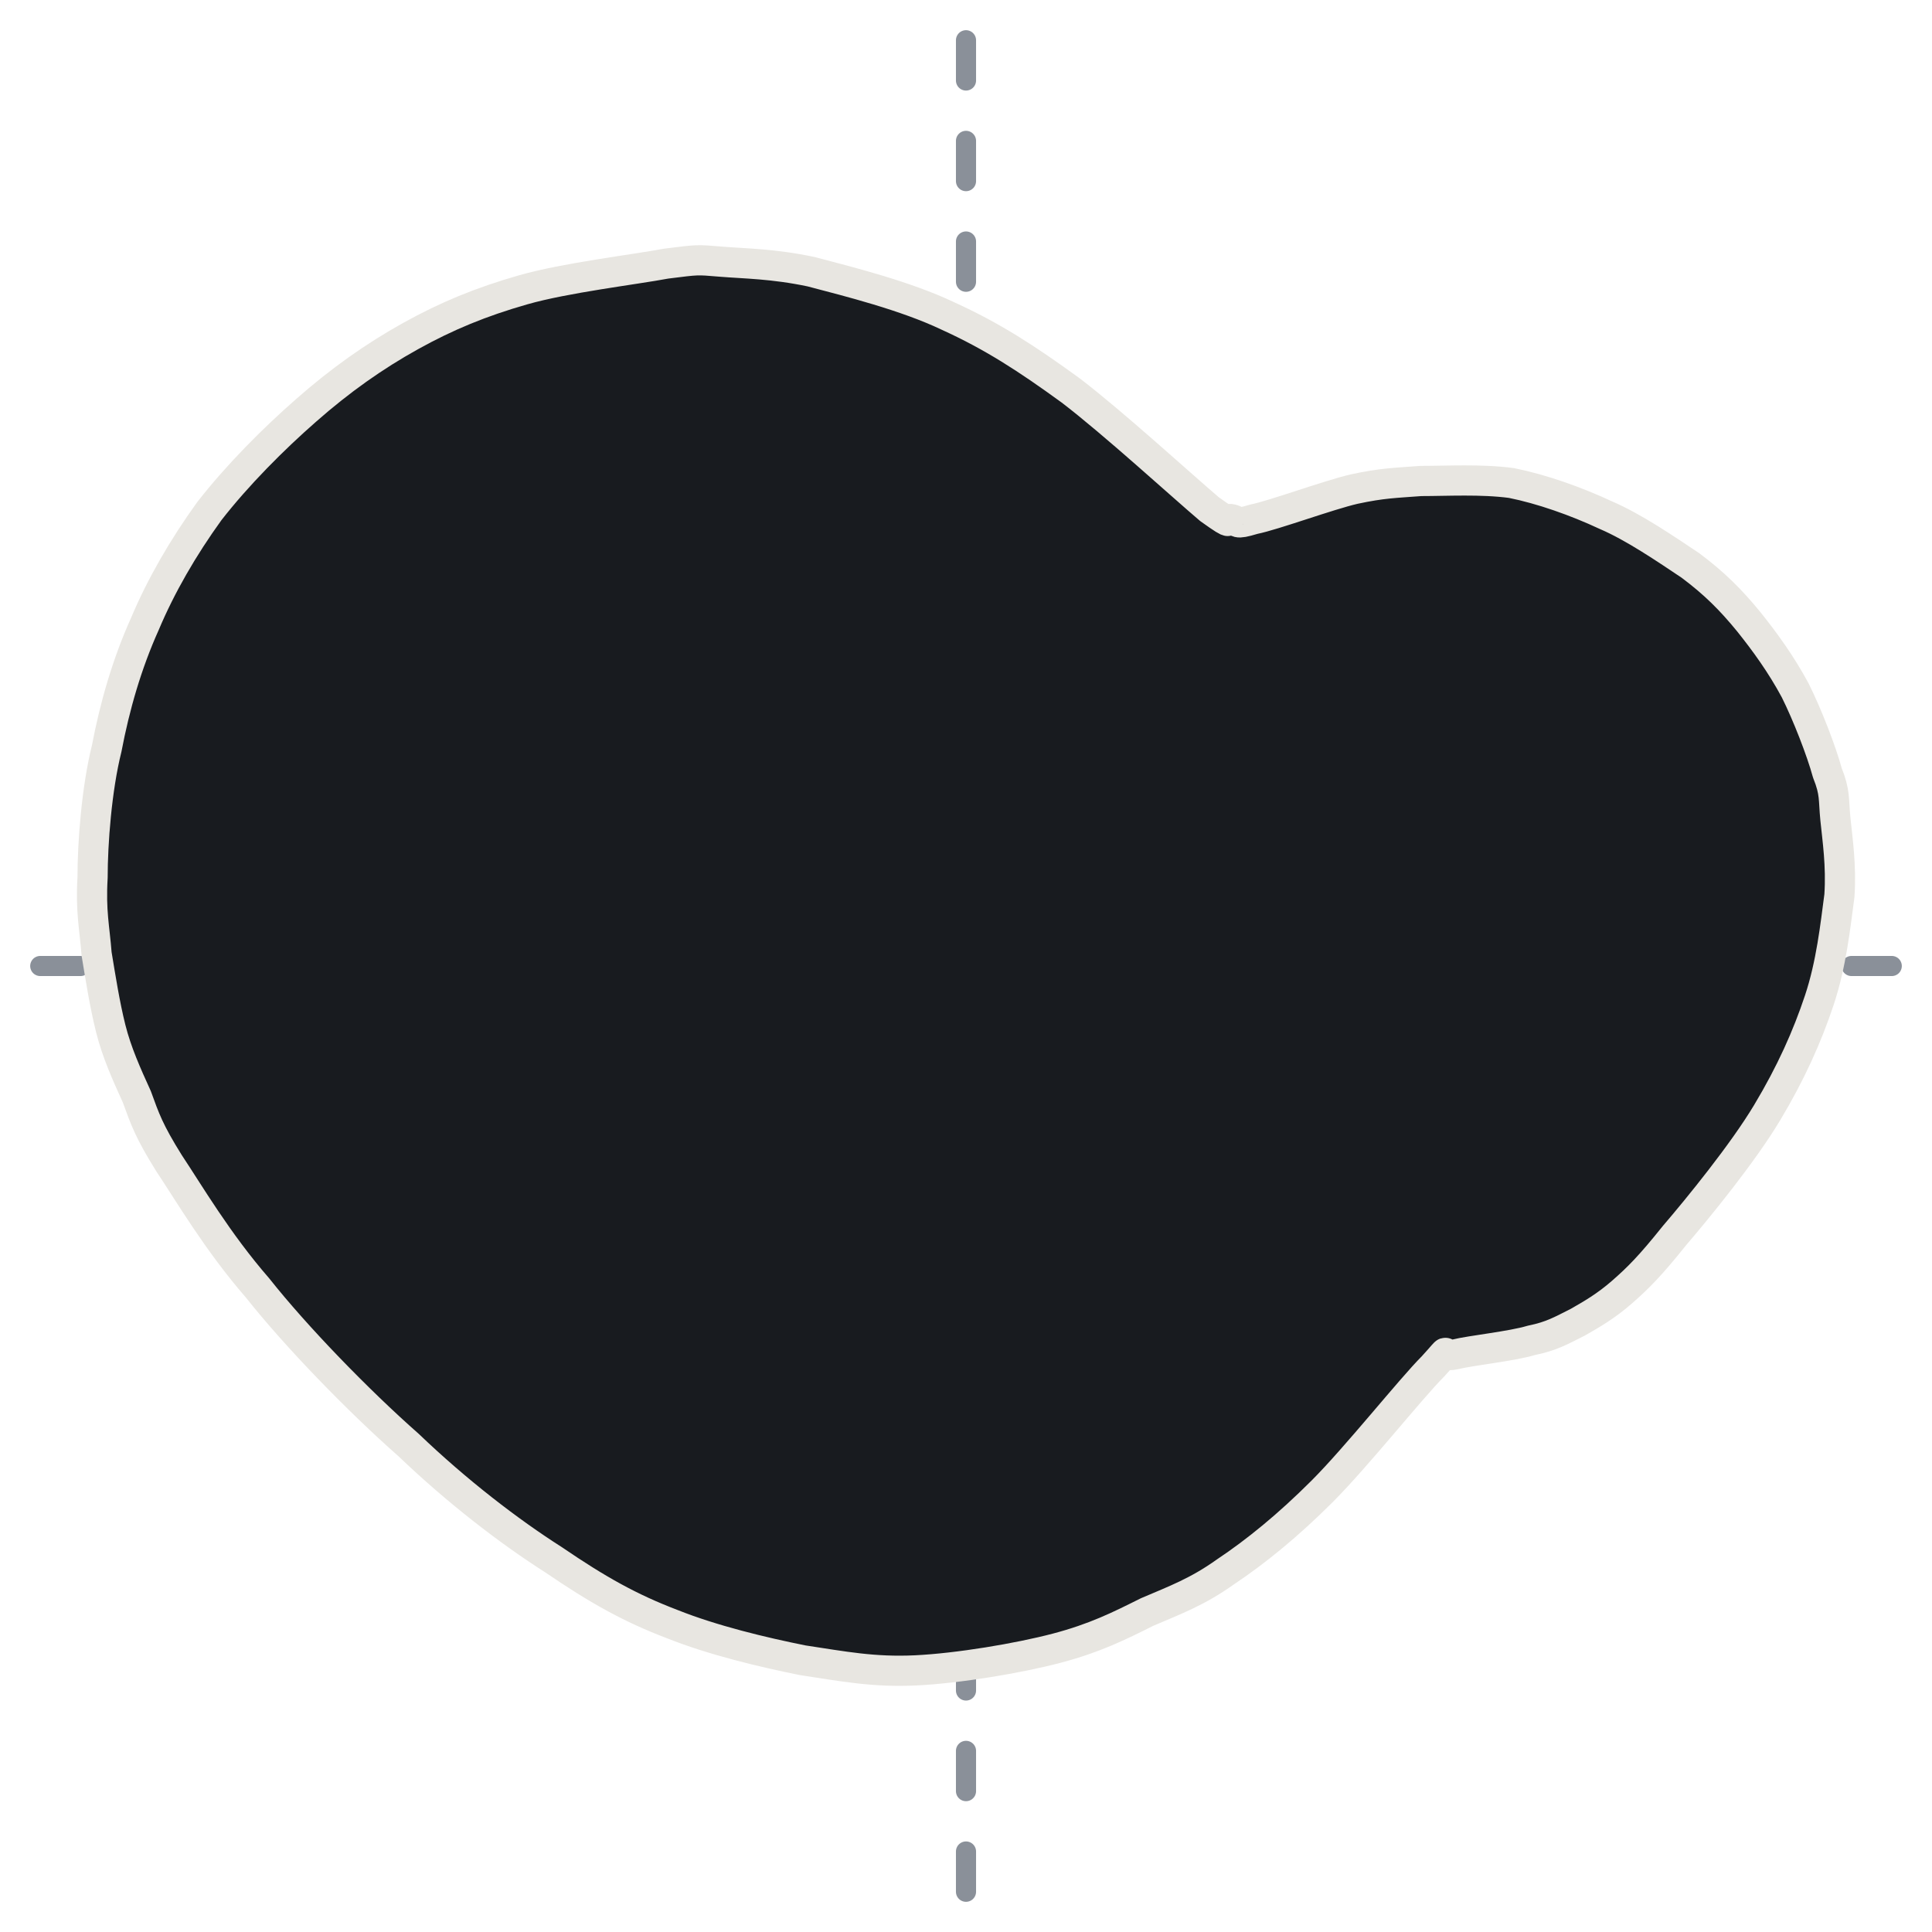
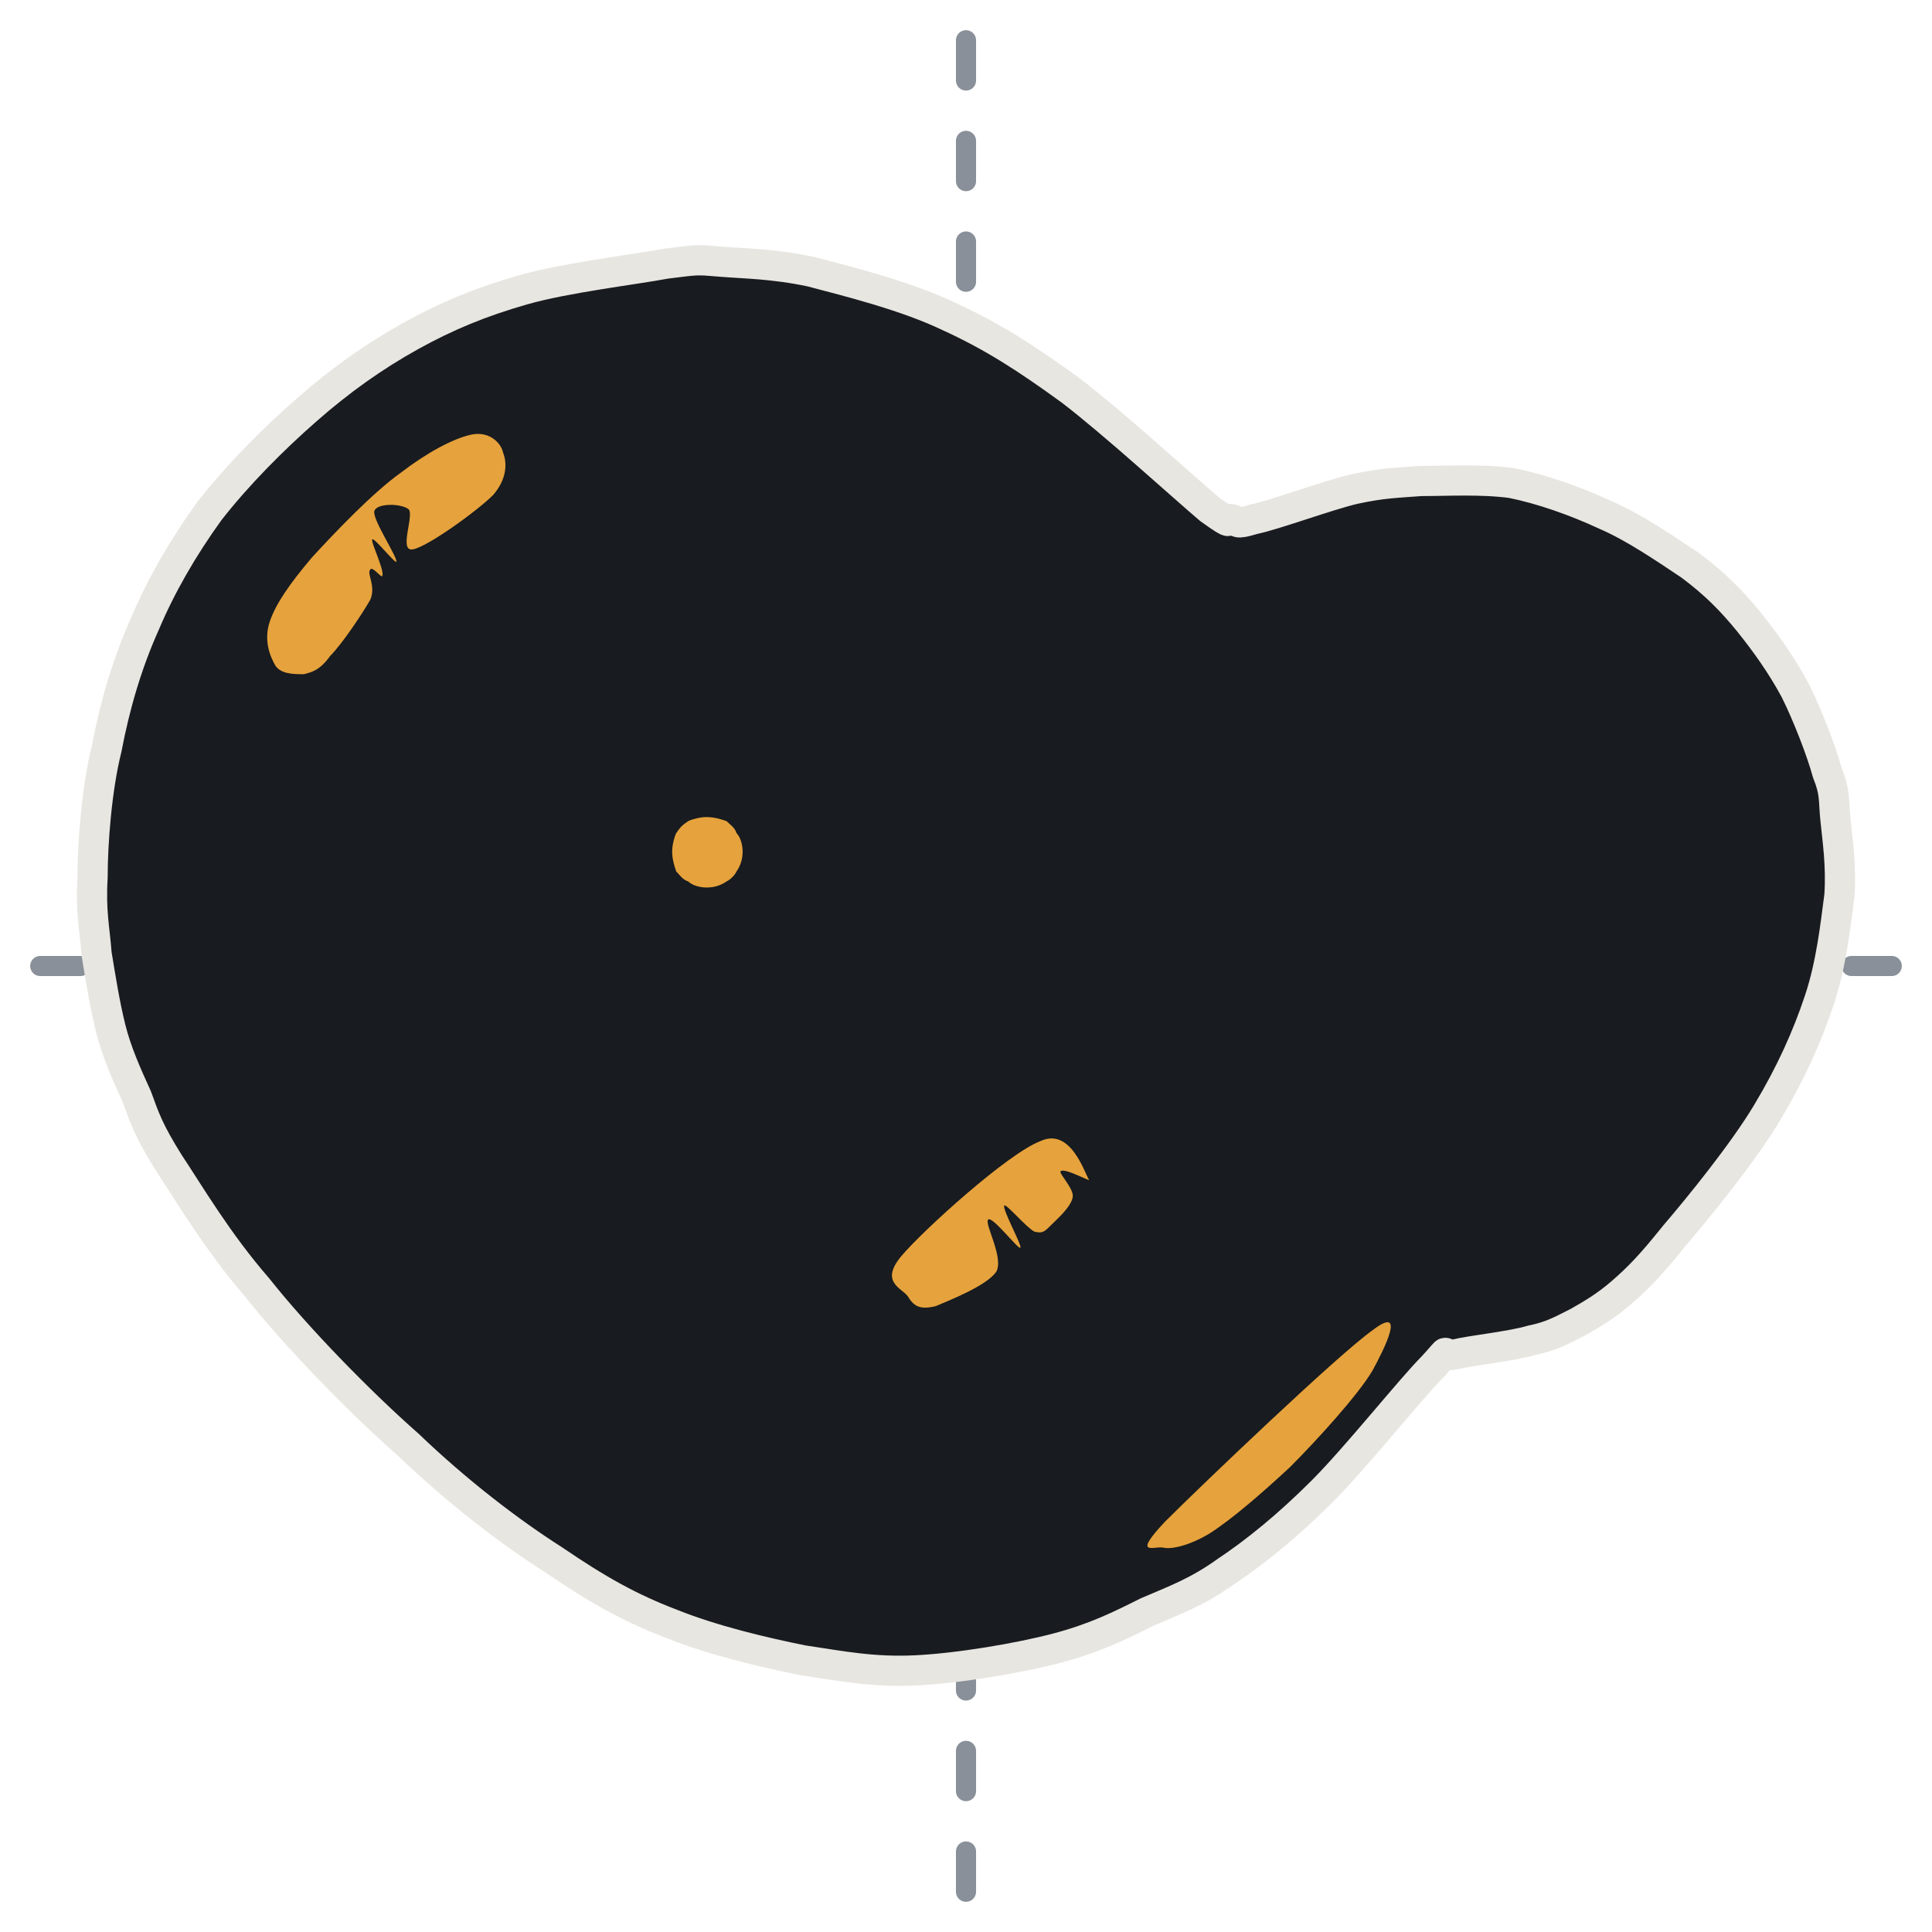
<svg xmlns="http://www.w3.org/2000/svg" viewBox="0 0 96 96" width="96" height="96" role="img" aria-label="Pixel Buds Pro left earbud">
  <path d="M48.0 2.0L48.0 4.0M48.0 7.0L48.0 9.0M48.0 12.0L48.0 14.0M48.0 17.0L48.0 19.0M48.0 22.0L48.0 24.0M48.0 27.0L48.0 29.0M48.0 32.0L48.0 34.0M48.0 37.0L48.0 39.0M48.0 42.0L48.0 44.0M48.0 47.0L48.0 49.0M48.0 52.0L48.0 54.0M48.0 57.0L48.0 59.0M48.0 62.0L48.0 64.0M48.0 67.0L48.0 69.0M48.0 72.0L48.0 74.0M48.0 77.0L48.0 79.0M48.0 82.0L48.0 84.0M48.0 87.0L48.0 89.0M48.0 92.0L48.0 94.0M2.0 48.0L4.0 48.0M7.0 48.0L9.0 48.0M12.0 48.0L14.0 48.0M17.0 48.0L19.0 48.0M22.0 48.0L24.0 48.0M27.0 48.0L29.0 48.0M32.0 48.0L34.0 48.0M37.0 48.0L39.0 48.0M42.0 48.0L44.0 48.0M47.0 48.0L49.0 48.0M52.0 48.0L54.0 48.0M57.0 48.0L59.0 48.0M62.0 48.0L64.0 48.0M67.0 48.0L69.0 48.0M72.0 48.0L74.0 48.0M77.0 48.0L79.0 48.0M82.0 48.0L84.0 48.0M87.0 48.0L89.0 48.0M92.0 48.0L94.0 48.0" fill="none" stroke="#8A9099" stroke-width="1.0" stroke-linecap="round" stroke-linejoin="round" />
  <path d="M33.1 13.1C34.7 12.9 34.6 12.9 35.8 13.0C37.0 13.1 38.4 13.1 40.3 13.5C42.2 14.0 45.0 14.7 47.1 15.7C49.3 16.7 51.0 17.8 53.2 19.4C55.3 21.0 58.8 24.2 60.1 25.3C61.5 26.3 60.8 25.7 61.2 25.8C61.6 25.9 61.3 26.1 62.3 25.8C63.3 25.6 66.0 24.6 67.3 24.3C68.7 24.0 69.3 24.0 70.6 23.9C71.9 23.9 73.6 23.8 75.1 24.0C76.6 24.3 78.3 24.9 79.8 25.6C81.2 26.2 82.8 27.3 84.0 28.1C85.2 29.0 86.0 29.8 86.9 30.9C87.7 31.9 88.5 33.0 89.2 34.3C89.8 35.5 90.5 37.3 90.8 38.4C91.2 39.4 91.1 39.7 91.2 40.7C91.3 41.7 91.5 43.0 91.4 44.5C91.2 46.0 91.0 47.9 90.4 49.7C89.8 51.5 89.0 53.3 87.8 55.3C86.6 57.3 84.4 60.0 83.2 61.4C82.0 62.9 81.4 63.5 80.6 64.2C79.8 64.9 79.1 65.3 78.4 65.7C77.6 66.1 77.1 66.4 76.1 66.6C75.1 66.9 73.1 67.1 72.3 67.3C71.4 67.5 72.3 66.7 71.2 67.9C70.1 69.0 67.4 72.4 65.7 74.1C64.0 75.8 62.4 77.1 60.9 78.1C59.5 79.1 58.4 79.5 57.0 80.1C55.6 80.8 54.4 81.4 52.5 81.9C50.6 82.4 47.6 82.9 45.5 83.0C43.4 83.1 41.9 82.8 39.9 82.5C37.9 82.1 35.4 81.5 33.4 80.7C31.3 79.9 29.7 79.0 27.5 77.5C25.3 76.1 22.7 74.1 20.3 71.8C17.8 69.6 14.7 66.4 12.8 64.0C10.8 61.7 9.4 59.3 8.4 57.8C7.4 56.2 7.2 55.6 6.8 54.5C6.3 53.4 5.8 52.3 5.5 51.1C5.2 49.9 5.0 48.6 4.8 47.4C4.7 46.1 4.5 45.3 4.6 43.6C4.6 41.9 4.8 39.2 5.3 37.2C5.7 35.1 6.3 33.0 7.2 31.0C8.0 29.1 9.1 27.2 10.4 25.4C11.8 23.6 13.6 21.8 15.2 20.4C16.9 18.9 18.6 17.7 20.4 16.7C22.2 15.7 23.9 15.0 26.0 14.4C28.1 13.8 31.5 13.4 33.1 13.1Z" fill="#181B1F" stroke="#E8E6E1" stroke-width="1.5" stroke-linecap="round" stroke-linejoin="round" />
+   <path d="M36.9 42.3C36.9 42.7 36.8 43.0 36.6 43.3C36.5 43.5 36.3 43.7 36.1 43.8C35.8 44.0 35.5 44.1 35.1 44.1C34.8 44.1 34.4 44.0 34.2 43.8C33.9 43.7 33.8 43.5 33.6 43.3C33.5 43.0 33.4 42.7 33.4 42.3C33.4 42.0 33.5 41.6 33.6 41.4C33.8 41.1 33.9 41.0 34.2 40.8C34.4 40.7 34.8 40.6 35.1 40.6C35.5 40.6 35.8 40.7 36.1 40.8C36.3 41.0 36.5 41.1 36.6 41.4C36.8 41.6 36.9 42.0 36.9 42.3Z" fill="#E6A23C" />
+   <path d="M23.4 21.6C24.3 21.4 24.9 22.0 25.0 22.5C25.2 23.0 25.2 23.8 24.5 24.6C23.7 25.4 21.2 27.2 20.5 27.3C19.8 27.4 20.6 25.6 20.3 25.3C19.9 25.0 18.7 25.0 18.6 25.4C18.5 25.8 19.7 27.6 19.7 27.9C19.7 28.1 18.6 26.7 18.5 26.8C18.4 26.9 19.1 28.3 19.0 28.6C19.0 28.8 18.5 28.1 18.4 28.3C18.2 28.5 18.7 29.1 18.4 29.8C18.0 30.5 17.0 32.0 16.4 32.6C15.9 33.3 15.5 33.4 15.1 33.5C14.6 33.5 14.0 33.5 13.7 33.1C13.4 32.6 13.1 31.8 13.4 30.9C13.7 30.0 14.4 29.0 15.5 27.7C16.6 26.5 18.5 24.5 19.9 23.5C21.2 22.5 22.5 21.8 23.4 21.6Z" fill="#E6A23C" />
+   <path d="M51.7 56.7C53.2 56.0 53.9 58.3 54.1 58.6C54.3 58.8 52.9 58.0 52.7 58.2C52.6 58.3 53.4 59.1 53.3 59.5C53.2 60.0 52.5 60.6 52.2 60.9C51.9 61.2 51.8 61.3 51.4 61.2C51.0 61.0 50.0 59.8 49.9 59.9C49.8 60.1 50.8 61.9 50.7 62.0C50.6 62.1 49.3 60.4 49.1 60.6C48.9 60.8 49.9 62.5 49.5 63.2C49.0 63.9 47.2 64.6 46.5 64.9C45.7 65.1 45.4 64.9 45.1 64.4C44.8 64.0 43.7 63.7 44.8 62.4C45.9 61.1 50.1 57.3 51.7 56.7Z" fill="#E6A23C" />
+   <path d="M68.2 66.1C69.9 64.8 68.8 67.0 68.2 68.1C67.5 69.3 65.4 71.6 64.1 72.9C62.7 74.2 61.2 75.5 60.1 76.2C59.1 76.8 58.2 77.0 57.8 76.9C57.4 76.8 56.2 77.4 57.9 75.6C59.7 73.8 66.5 67.3 68.2 66.1Z" fill="#E6A23C" />
</svg>
